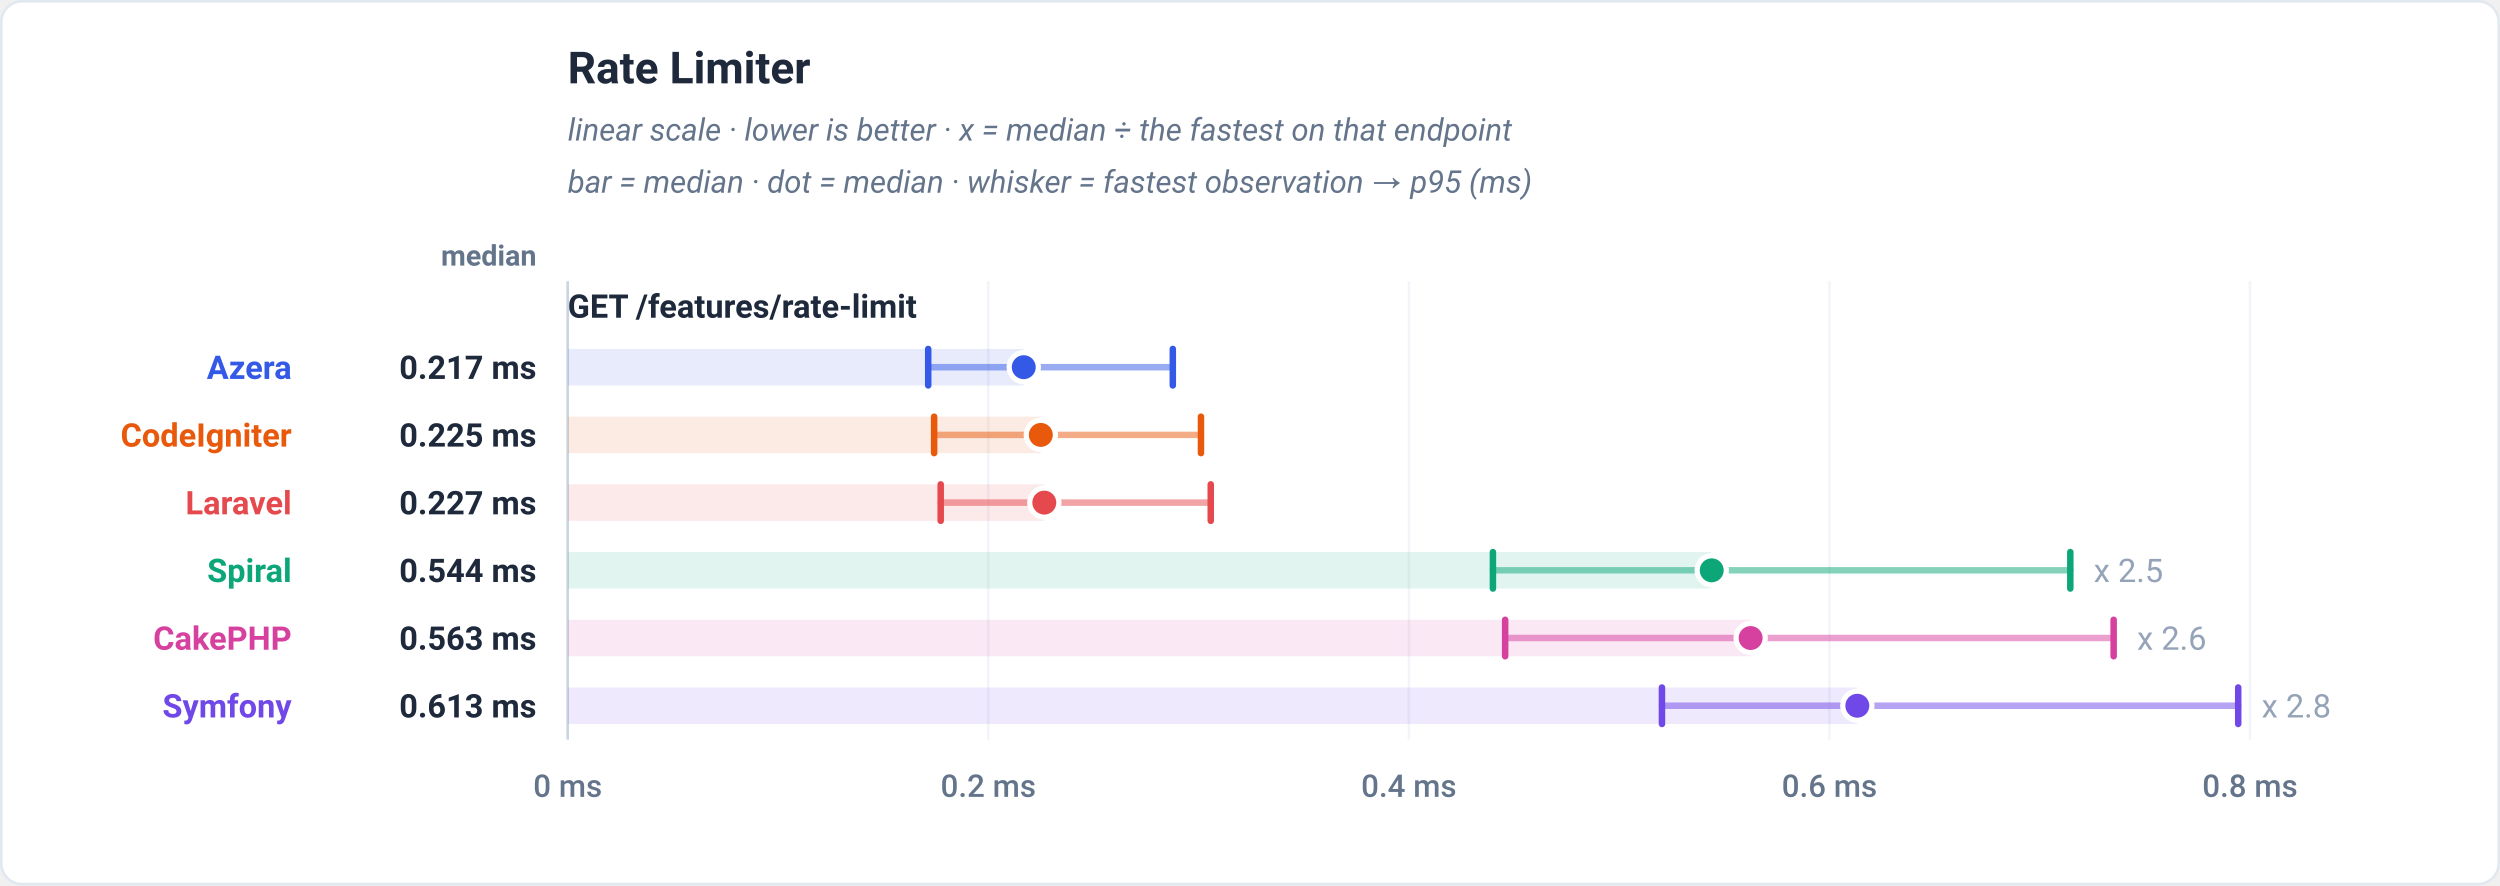
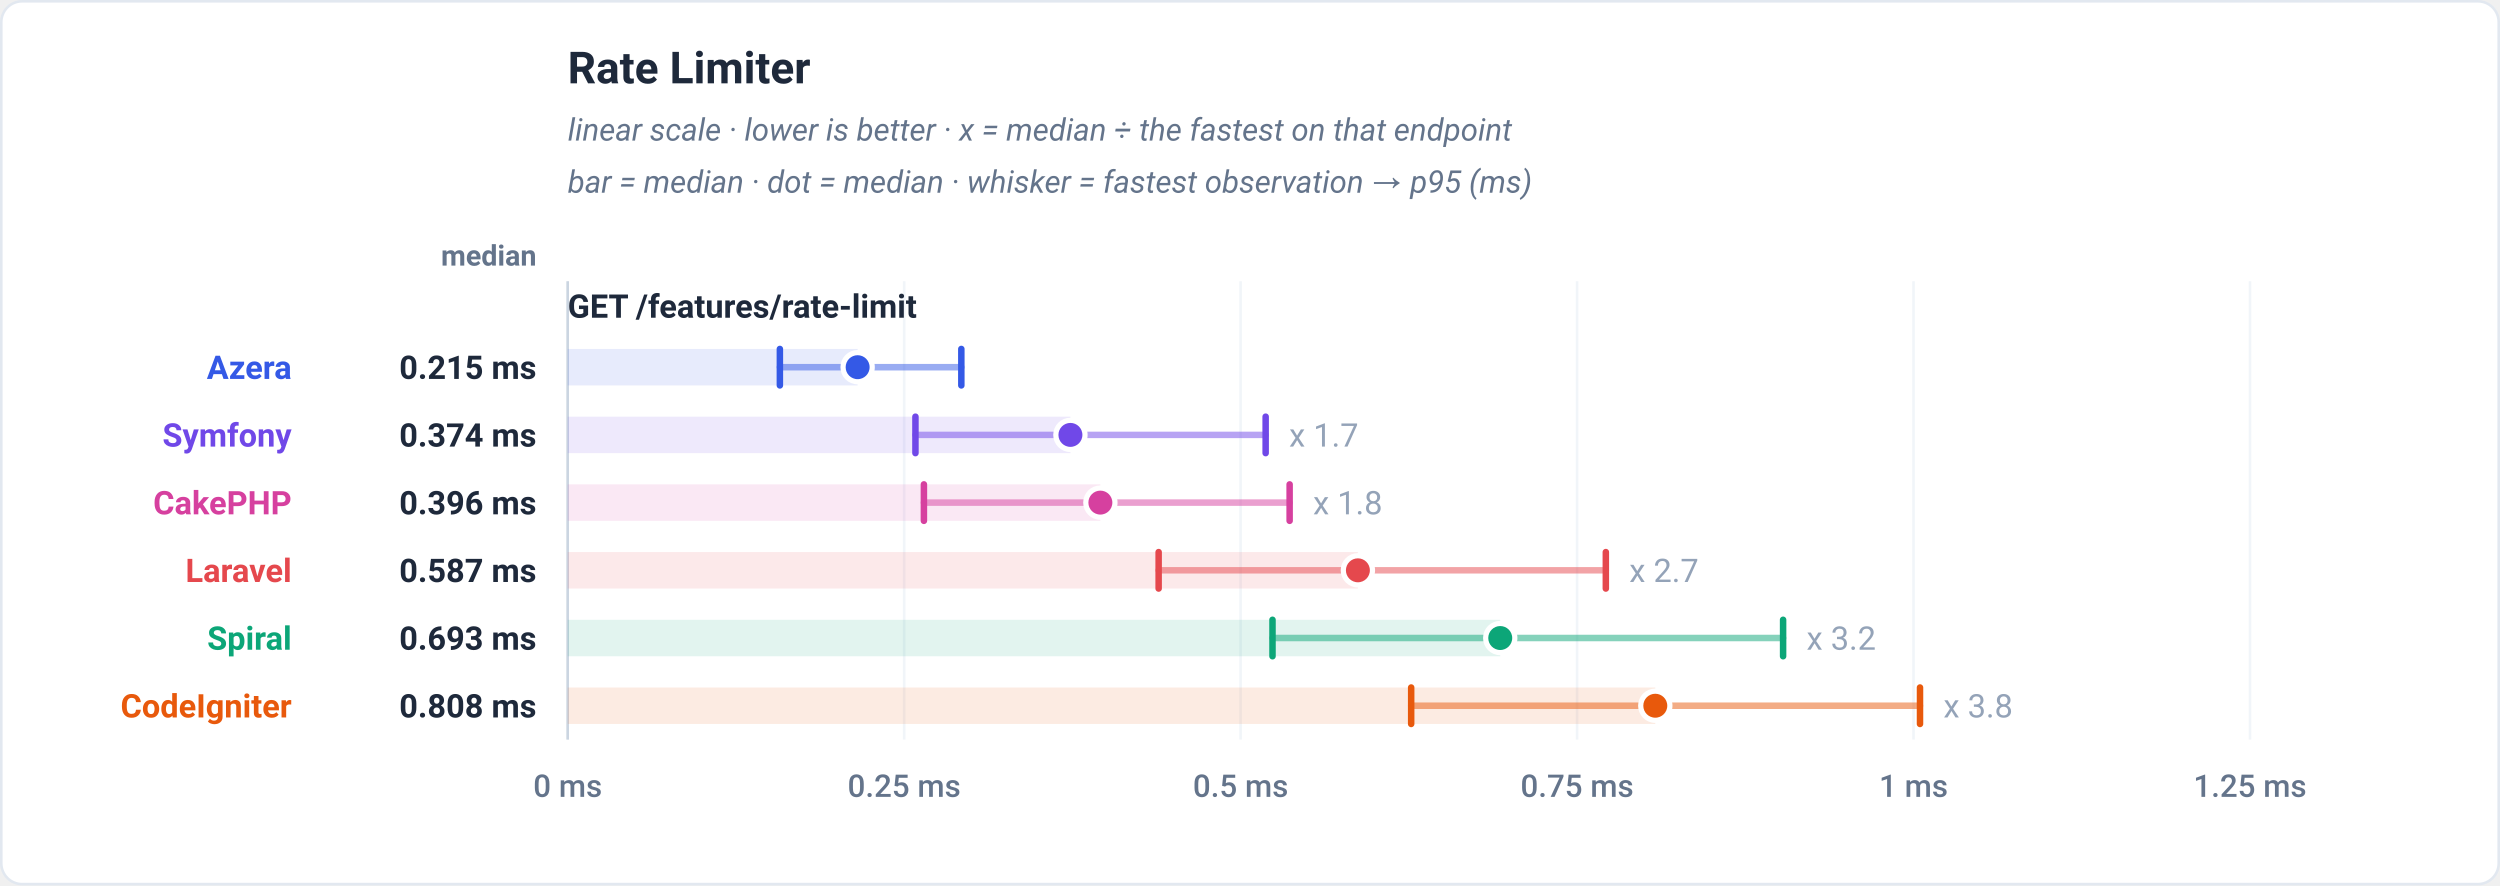
<svg xmlns="http://www.w3.org/2000/svg" viewBox="0 0 960 340" width="960" height="340" role="img" font-family="-apple-system,BlinkMacSystemFont,'Segoe UI',Roboto,Helvetica,Arial,sans-serif">
  <rect x="0.5" y="0.5" width="959" height="339" rx="8" fill="#ffffff" stroke="#e2e8f0" />
  <text x="218" y="32" font-family="-apple-system,BlinkMacSystemFont,'Segoe UI',Roboto,Helvetica,Arial,sans-serif" font-size="17" font-weight="700" fill="#1e293b" text-anchor="start">Rate Limiter</text>
  <text x="218" y="54" font-family="-apple-system,BlinkMacSystemFont,'Segoe UI',Roboto,Helvetica,Arial,sans-serif" font-size="12" font-weight="400" fill="#64748b" text-anchor="start" font-style="italic">linear scale · lower is better · x = median ÷ the fastest on that endpoint</text>
  <text x="218" y="74" font-family="-apple-system,BlinkMacSystemFont,'Segoe UI',Roboto,Helvetica,Arial,sans-serif" font-size="12" font-weight="400" fill="#64748b" text-anchor="start" font-style="italic">bar = median · dot = median · whisker = fastest observation → p95 (ms)</text>
  <text x="206" y="102" font-family="-apple-system,BlinkMacSystemFont,'Segoe UI',Roboto,Helvetica,Arial,sans-serif" font-size="11" font-weight="600" fill="#64748b" text-anchor="end">median</text>
  <line x1="218" y1="108" x2="218" y2="284" stroke="#f1f5f9" stroke-width="1" />
  <text x="218" y="306" font-family="-apple-system,BlinkMacSystemFont,'Segoe UI',Roboto,Helvetica,Arial,sans-serif" font-size="12" font-weight="500" fill="#64748b" text-anchor="middle">0 ms</text>
-   <line x1="379.5" y1="108" x2="379.5" y2="284" stroke="#f1f5f9" stroke-width="1" />
-   <text x="379.5" y="306" font-family="-apple-system,BlinkMacSystemFont,'Segoe UI',Roboto,Helvetica,Arial,sans-serif" font-size="12" font-weight="500" fill="#64748b" text-anchor="middle">0.2 ms</text>
-   <line x1="541" y1="108" x2="541" y2="284" stroke="#f1f5f9" stroke-width="1" />
-   <text x="541" y="306" font-family="-apple-system,BlinkMacSystemFont,'Segoe UI',Roboto,Helvetica,Arial,sans-serif" font-size="12" font-weight="500" fill="#64748b" text-anchor="middle">0.4 ms</text>
-   <line x1="702.5" y1="108" x2="702.5" y2="284" stroke="#f1f5f9" stroke-width="1" />
-   <text x="702.5" y="306" font-family="-apple-system,BlinkMacSystemFont,'Segoe UI',Roboto,Helvetica,Arial,sans-serif" font-size="12" font-weight="500" fill="#64748b" text-anchor="middle">0.6 ms</text>
+   <line x1="347.2" y1="108" x2="347.2" y2="284" stroke="#f1f5f9" stroke-width="1" />
+   <text x="347.2" y="306" font-family="-apple-system,BlinkMacSystemFont,'Segoe UI',Roboto,Helvetica,Arial,sans-serif" font-size="12" font-weight="500" fill="#64748b" text-anchor="middle">0.25 ms</text>
+   <line x1="476.4" y1="108" x2="476.4" y2="284" stroke="#f1f5f9" stroke-width="1" />
+   <text x="476.4" y="306" font-family="-apple-system,BlinkMacSystemFont,'Segoe UI',Roboto,Helvetica,Arial,sans-serif" font-size="12" font-weight="500" fill="#64748b" text-anchor="middle">0.5 ms</text>
+   <line x1="605.6" y1="108" x2="605.6" y2="284" stroke="#f1f5f9" stroke-width="1" />
+   <text x="605.6" y="306" font-family="-apple-system,BlinkMacSystemFont,'Segoe UI',Roboto,Helvetica,Arial,sans-serif" font-size="12" font-weight="500" fill="#64748b" text-anchor="middle">0.75 ms</text>
+   <line x1="734.8" y1="108" x2="734.8" y2="284" stroke="#f1f5f9" stroke-width="1" />
+   <text x="734.8" y="306" font-family="-apple-system,BlinkMacSystemFont,'Segoe UI',Roboto,Helvetica,Arial,sans-serif" font-size="12" font-weight="500" fill="#64748b" text-anchor="middle">1 ms</text>
  <line x1="864" y1="108" x2="864" y2="284" stroke="#f1f5f9" stroke-width="1" />
-   <text x="864" y="306" font-family="-apple-system,BlinkMacSystemFont,'Segoe UI',Roboto,Helvetica,Arial,sans-serif" font-size="12" font-weight="500" fill="#64748b" text-anchor="middle">0.8 ms</text>
+   <text x="864" y="306" font-family="-apple-system,BlinkMacSystemFont,'Segoe UI',Roboto,Helvetica,Arial,sans-serif" font-size="12" font-weight="500" fill="#64748b" text-anchor="middle">1.25 ms</text>
  <line x1="218" y1="108" x2="218" y2="284" stroke="#cbd5e1" stroke-width="1" />
  <text x="218" y="122" font-family="-apple-system,BlinkMacSystemFont,'Segoe UI',Roboto,Helvetica,Arial,sans-serif" font-size="12.5" font-weight="700" fill="#1e293b" text-anchor="start">GET /features/rate-limit</text>
-   <rect x="218" y="134" width="175.12" height="14" fill="#3459e6" fill-opacity="0.12" />
-   <line x1="356.43" y1="141" x2="450.36" y2="141" stroke="#3459e6" stroke-width="2.5" stroke-linecap="round" opacity="0.5" />
-   <line x1="356.43" y1="134" x2="356.43" y2="148" stroke="#3459e6" stroke-width="2.5" stroke-linecap="round" />
-   <line x1="450.36" y1="134" x2="450.36" y2="148" stroke="#3459e6" stroke-width="2.5" stroke-linecap="round" />
-   <circle cx="393.12" cy="141" r="5.6" fill="#3459e6" stroke="#ffffff" stroke-width="2" />
+   <rect x="218" y="134" width="111.33" height="14" fill="#3459e6" fill-opacity="0.12" />
+   <line x1="299.47" y1="141" x2="369.15" y2="141" stroke="#3459e6" stroke-width="2.5" stroke-linecap="round" opacity="0.5" />
+   <line x1="299.47" y1="134" x2="299.47" y2="148" stroke="#3459e6" stroke-width="2.5" stroke-linecap="round" />
+   <line x1="369.15" y1="134" x2="369.15" y2="148" stroke="#3459e6" stroke-width="2.5" stroke-linecap="round" />
+   <circle cx="329.33" cy="141" r="5.6" fill="#3459e6" stroke="#ffffff" stroke-width="2" />
  <text x="112" y="145.5" font-family="-apple-system,BlinkMacSystemFont,'Segoe UI',Roboto,Helvetica,Arial,sans-serif" font-size="12.5" font-weight="700" fill="#3459e6" text-anchor="end">Azera</text>
-   <text x="206" y="145.5" font-family="-apple-system,BlinkMacSystemFont,'Segoe UI',Roboto,Helvetica,Arial,sans-serif" font-size="12.5" font-weight="700" fill="#1e293b" text-anchor="end">0.217 ms</text>
-   <rect x="218" y="160" width="181.67" height="14" fill="#e8590c" fill-opacity="0.12" />
-   <line x1="358.71" y1="167" x2="461.17" y2="167" stroke="#e8590c" stroke-width="2.5" stroke-linecap="round" opacity="0.5" />
-   <line x1="358.71" y1="160" x2="358.71" y2="174" stroke="#e8590c" stroke-width="2.5" stroke-linecap="round" />
-   <line x1="461.17" y1="160" x2="461.17" y2="174" stroke="#e8590c" stroke-width="2.5" stroke-linecap="round" />
-   <circle cx="399.67" cy="167" r="5.6" fill="#e8590c" stroke="#ffffff" stroke-width="2" />
-   <text x="112" y="171.5" font-family="-apple-system,BlinkMacSystemFont,'Segoe UI',Roboto,Helvetica,Arial,sans-serif" font-size="12.5" font-weight="700" fill="#e8590c" text-anchor="end">CodeIgniter</text>
-   <text x="206" y="171.5" font-family="-apple-system,BlinkMacSystemFont,'Segoe UI',Roboto,Helvetica,Arial,sans-serif" font-size="12.5" font-weight="700" fill="#1e293b" text-anchor="end">0.225 ms</text>
-   <rect x="218" y="186" width="183.01" height="14" fill="#e5484d" fill-opacity="0.12" />
-   <line x1="361.23" y1="193" x2="464.93" y2="193" stroke="#e5484d" stroke-width="2.5" stroke-linecap="round" opacity="0.5" />
-   <line x1="361.23" y1="186" x2="361.23" y2="200" stroke="#e5484d" stroke-width="2.5" stroke-linecap="round" />
-   <line x1="464.93" y1="186" x2="464.93" y2="200" stroke="#e5484d" stroke-width="2.5" stroke-linecap="round" />
-   <circle cx="401.01" cy="193" r="5.6" fill="#e5484d" stroke="#ffffff" stroke-width="2" />
-   <text x="112" y="197.5" font-family="-apple-system,BlinkMacSystemFont,'Segoe UI',Roboto,Helvetica,Arial,sans-serif" font-size="12.5" font-weight="700" fill="#e5484d" text-anchor="end">Laravel</text>
-   <text x="206" y="197.5" font-family="-apple-system,BlinkMacSystemFont,'Segoe UI',Roboto,Helvetica,Arial,sans-serif" font-size="12.5" font-weight="700" fill="#1e293b" text-anchor="end">0.227 ms</text>
-   <rect x="218" y="212" width="439.3" height="14" fill="#0ca678" fill-opacity="0.12" />
-   <line x1="573.28" y1="219" x2="795" y2="219" stroke="#0ca678" stroke-width="2.5" stroke-linecap="round" opacity="0.5" />
-   <line x1="573.28" y1="212" x2="573.28" y2="226" stroke="#0ca678" stroke-width="2.5" stroke-linecap="round" />
-   <line x1="795" y1="212" x2="795" y2="226" stroke="#0ca678" stroke-width="2.5" stroke-linecap="round" />
-   <circle cx="657.3" cy="219" r="5.6" fill="#0ca678" stroke="#ffffff" stroke-width="2" />
-   <text x="804" y="223.5" font-family="-apple-system,BlinkMacSystemFont,'Segoe UI',Roboto,Helvetica,Arial,sans-serif" font-size="12.5" font-weight="400" fill="#94a3b8" text-anchor="start" stroke="#ffffff" stroke-width="3" paint-order="stroke" stroke-linejoin="round">x 2.5</text>
-   <text x="112" y="223.5" font-family="-apple-system,BlinkMacSystemFont,'Segoe UI',Roboto,Helvetica,Arial,sans-serif" font-size="12.5" font-weight="700" fill="#0ca678" text-anchor="end">Spiral</text>
-   <text x="206" y="223.5" font-family="-apple-system,BlinkMacSystemFont,'Segoe UI',Roboto,Helvetica,Arial,sans-serif" font-size="12.5" font-weight="700" fill="#1e293b" text-anchor="end">0.544 ms</text>
-   <rect x="218" y="238" width="454.24" height="14" fill="#d6409f" fill-opacity="0.12" />
-   <line x1="577.98" y1="245" x2="811.64" y2="245" stroke="#d6409f" stroke-width="2.5" stroke-linecap="round" opacity="0.5" />
-   <line x1="577.98" y1="238" x2="577.98" y2="252" stroke="#d6409f" stroke-width="2.5" stroke-linecap="round" />
-   <line x1="811.64" y1="238" x2="811.64" y2="252" stroke="#d6409f" stroke-width="2.5" stroke-linecap="round" />
-   <circle cx="672.24" cy="245" r="5.6" fill="#d6409f" stroke="#ffffff" stroke-width="2" />
-   <text x="820.64" y="249.5" font-family="-apple-system,BlinkMacSystemFont,'Segoe UI',Roboto,Helvetica,Arial,sans-serif" font-size="12.5" font-weight="400" fill="#94a3b8" text-anchor="start" stroke="#ffffff" stroke-width="3" paint-order="stroke" stroke-linejoin="round">x 2.6</text>
-   <text x="112" y="249.5" font-family="-apple-system,BlinkMacSystemFont,'Segoe UI',Roboto,Helvetica,Arial,sans-serif" font-size="12.5" font-weight="700" fill="#d6409f" text-anchor="end">CakePHP</text>
-   <text x="206" y="249.5" font-family="-apple-system,BlinkMacSystemFont,'Segoe UI',Roboto,Helvetica,Arial,sans-serif" font-size="12.5" font-weight="700" fill="#1e293b" text-anchor="end">0.563 ms</text>
-   <rect x="218" y="264" width="495.21" height="14" fill="#7048e8" fill-opacity="0.12" />
-   <line x1="638.19" y1="271" x2="859.47" y2="271" stroke="#7048e8" stroke-width="2.5" stroke-linecap="round" opacity="0.5" />
-   <line x1="638.19" y1="264" x2="638.19" y2="278" stroke="#7048e8" stroke-width="2.5" stroke-linecap="round" />
-   <line x1="859.47" y1="264" x2="859.47" y2="278" stroke="#7048e8" stroke-width="2.5" stroke-linecap="round" />
-   <circle cx="713.21" cy="271" r="5.6" fill="#7048e8" stroke="#ffffff" stroke-width="2" />
-   <text x="868.47" y="275.5" font-family="-apple-system,BlinkMacSystemFont,'Segoe UI',Roboto,Helvetica,Arial,sans-serif" font-size="12.5" font-weight="400" fill="#94a3b8" text-anchor="start" stroke="#ffffff" stroke-width="3" paint-order="stroke" stroke-linejoin="round">x 2.8</text>
-   <text x="112" y="275.5" font-family="-apple-system,BlinkMacSystemFont,'Segoe UI',Roboto,Helvetica,Arial,sans-serif" font-size="12.5" font-weight="700" fill="#7048e8" text-anchor="end">Symfony</text>
-   <text x="206" y="275.5" font-family="-apple-system,BlinkMacSystemFont,'Segoe UI',Roboto,Helvetica,Arial,sans-serif" font-size="12.5" font-weight="700" fill="#1e293b" text-anchor="end">0.613 ms</text>
+   <text x="206" y="145.5" font-family="-apple-system,BlinkMacSystemFont,'Segoe UI',Roboto,Helvetica,Arial,sans-serif" font-size="12.5" font-weight="700" fill="#1e293b" text-anchor="end">0.215 ms</text>
+   <rect x="218" y="160" width="193.04" height="14" fill="#7048e8" fill-opacity="0.12" />
+   <line x1="351.53" y1="167" x2="486.01" y2="167" stroke="#7048e8" stroke-width="2.5" stroke-linecap="round" opacity="0.5" />
+   <line x1="351.53" y1="160" x2="351.53" y2="174" stroke="#7048e8" stroke-width="2.5" stroke-linecap="round" />
+   <line x1="486.01" y1="160" x2="486.01" y2="174" stroke="#7048e8" stroke-width="2.5" stroke-linecap="round" />
+   <circle cx="411.04" cy="167" r="5.6" fill="#7048e8" stroke="#ffffff" stroke-width="2" />
+   <text x="495.01" y="171.5" font-family="-apple-system,BlinkMacSystemFont,'Segoe UI',Roboto,Helvetica,Arial,sans-serif" font-size="12.5" font-weight="400" fill="#94a3b8" text-anchor="start" stroke="#ffffff" stroke-width="3" paint-order="stroke" stroke-linejoin="round">x 1.7</text>
+   <text x="112" y="171.5" font-family="-apple-system,BlinkMacSystemFont,'Segoe UI',Roboto,Helvetica,Arial,sans-serif" font-size="12.5" font-weight="700" fill="#7048e8" text-anchor="end">Symfony</text>
+   <text x="206" y="171.5" font-family="-apple-system,BlinkMacSystemFont,'Segoe UI',Roboto,Helvetica,Arial,sans-serif" font-size="12.5" font-weight="700" fill="#1e293b" text-anchor="end">0.374 ms</text>
+   <rect x="218" y="186" width="204.54" height="14" fill="#d6409f" fill-opacity="0.12" />
+   <line x1="354.78" y1="193" x2="495.22" y2="193" stroke="#d6409f" stroke-width="2.5" stroke-linecap="round" opacity="0.5" />
+   <line x1="354.78" y1="186" x2="354.78" y2="200" stroke="#d6409f" stroke-width="2.5" stroke-linecap="round" />
+   <line x1="495.22" y1="186" x2="495.22" y2="200" stroke="#d6409f" stroke-width="2.5" stroke-linecap="round" />
+   <circle cx="422.54" cy="193" r="5.6" fill="#d6409f" stroke="#ffffff" stroke-width="2" />
+   <text x="504.22" y="197.5" font-family="-apple-system,BlinkMacSystemFont,'Segoe UI',Roboto,Helvetica,Arial,sans-serif" font-size="12.5" font-weight="400" fill="#94a3b8" text-anchor="start" stroke="#ffffff" stroke-width="3" paint-order="stroke" stroke-linejoin="round">x 1.8</text>
+   <text x="112" y="197.5" font-family="-apple-system,BlinkMacSystemFont,'Segoe UI',Roboto,Helvetica,Arial,sans-serif" font-size="12.5" font-weight="700" fill="#d6409f" text-anchor="end">CakePHP</text>
+   <text x="206" y="197.5" font-family="-apple-system,BlinkMacSystemFont,'Segoe UI',Roboto,Helvetica,Arial,sans-serif" font-size="12.5" font-weight="700" fill="#1e293b" text-anchor="end">0.396 ms</text>
+   <rect x="218" y="212" width="303.43" height="14" fill="#e5484d" fill-opacity="0.12" />
+   <line x1="444.92" y1="219" x2="616.64" y2="219" stroke="#e5484d" stroke-width="2.5" stroke-linecap="round" opacity="0.5" />
+   <line x1="444.92" y1="212" x2="444.92" y2="226" stroke="#e5484d" stroke-width="2.5" stroke-linecap="round" />
+   <line x1="616.64" y1="212" x2="616.64" y2="226" stroke="#e5484d" stroke-width="2.5" stroke-linecap="round" />
+   <circle cx="521.43" cy="219" r="5.6" fill="#e5484d" stroke="#ffffff" stroke-width="2" />
+   <text x="625.64" y="223.5" font-family="-apple-system,BlinkMacSystemFont,'Segoe UI',Roboto,Helvetica,Arial,sans-serif" font-size="12.5" font-weight="400" fill="#94a3b8" text-anchor="start" stroke="#ffffff" stroke-width="3" paint-order="stroke" stroke-linejoin="round">x 2.7</text>
+   <text x="112" y="223.5" font-family="-apple-system,BlinkMacSystemFont,'Segoe UI',Roboto,Helvetica,Arial,sans-serif" font-size="12.5" font-weight="700" fill="#e5484d" text-anchor="end">Laravel</text>
+   <text x="206" y="223.5" font-family="-apple-system,BlinkMacSystemFont,'Segoe UI',Roboto,Helvetica,Arial,sans-serif" font-size="12.5" font-weight="700" fill="#1e293b" text-anchor="end">0.587 ms</text>
+   <rect x="218" y="238" width="358.09" height="14" fill="#0ca678" fill-opacity="0.12" />
+   <line x1="488.64" y1="245" x2="684.71" y2="245" stroke="#0ca678" stroke-width="2.5" stroke-linecap="round" opacity="0.5" />
+   <line x1="488.64" y1="238" x2="488.64" y2="252" stroke="#0ca678" stroke-width="2.5" stroke-linecap="round" />
+   <line x1="684.71" y1="238" x2="684.71" y2="252" stroke="#0ca678" stroke-width="2.5" stroke-linecap="round" />
+   <circle cx="576.09" cy="245" r="5.6" fill="#0ca678" stroke="#ffffff" stroke-width="2" />
+   <text x="693.71" y="249.5" font-family="-apple-system,BlinkMacSystemFont,'Segoe UI',Roboto,Helvetica,Arial,sans-serif" font-size="12.5" font-weight="400" fill="#94a3b8" text-anchor="start" stroke="#ffffff" stroke-width="3" paint-order="stroke" stroke-linejoin="round">x 3.2</text>
+   <text x="112" y="249.5" font-family="-apple-system,BlinkMacSystemFont,'Segoe UI',Roboto,Helvetica,Arial,sans-serif" font-size="12.5" font-weight="700" fill="#0ca678" text-anchor="end">Spiral</text>
+   <text x="206" y="249.5" font-family="-apple-system,BlinkMacSystemFont,'Segoe UI',Roboto,Helvetica,Arial,sans-serif" font-size="12.5" font-weight="700" fill="#1e293b" text-anchor="end">0.693 ms</text>
+   <rect x="218" y="264" width="417.63" height="14" fill="#e8590c" fill-opacity="0.12" />
+   <line x1="541.89" y1="271" x2="737.28" y2="271" stroke="#e8590c" stroke-width="2.5" stroke-linecap="round" opacity="0.5" />
+   <line x1="541.89" y1="264" x2="541.89" y2="278" stroke="#e8590c" stroke-width="2.5" stroke-linecap="round" />
+   <line x1="737.28" y1="264" x2="737.28" y2="278" stroke="#e8590c" stroke-width="2.5" stroke-linecap="round" />
+   <circle cx="635.63" cy="271" r="5.6" fill="#e8590c" stroke="#ffffff" stroke-width="2" />
+   <text x="746.28" y="275.5" font-family="-apple-system,BlinkMacSystemFont,'Segoe UI',Roboto,Helvetica,Arial,sans-serif" font-size="12.5" font-weight="400" fill="#94a3b8" text-anchor="start" stroke="#ffffff" stroke-width="3" paint-order="stroke" stroke-linejoin="round">x 3.8</text>
+   <text x="112" y="275.5" font-family="-apple-system,BlinkMacSystemFont,'Segoe UI',Roboto,Helvetica,Arial,sans-serif" font-size="12.5" font-weight="700" fill="#e8590c" text-anchor="end">CodeIgniter</text>
+   <text x="206" y="275.5" font-family="-apple-system,BlinkMacSystemFont,'Segoe UI',Roboto,Helvetica,Arial,sans-serif" font-size="12.5" font-weight="700" fill="#1e293b" text-anchor="end">0.808 ms</text>
</svg>
